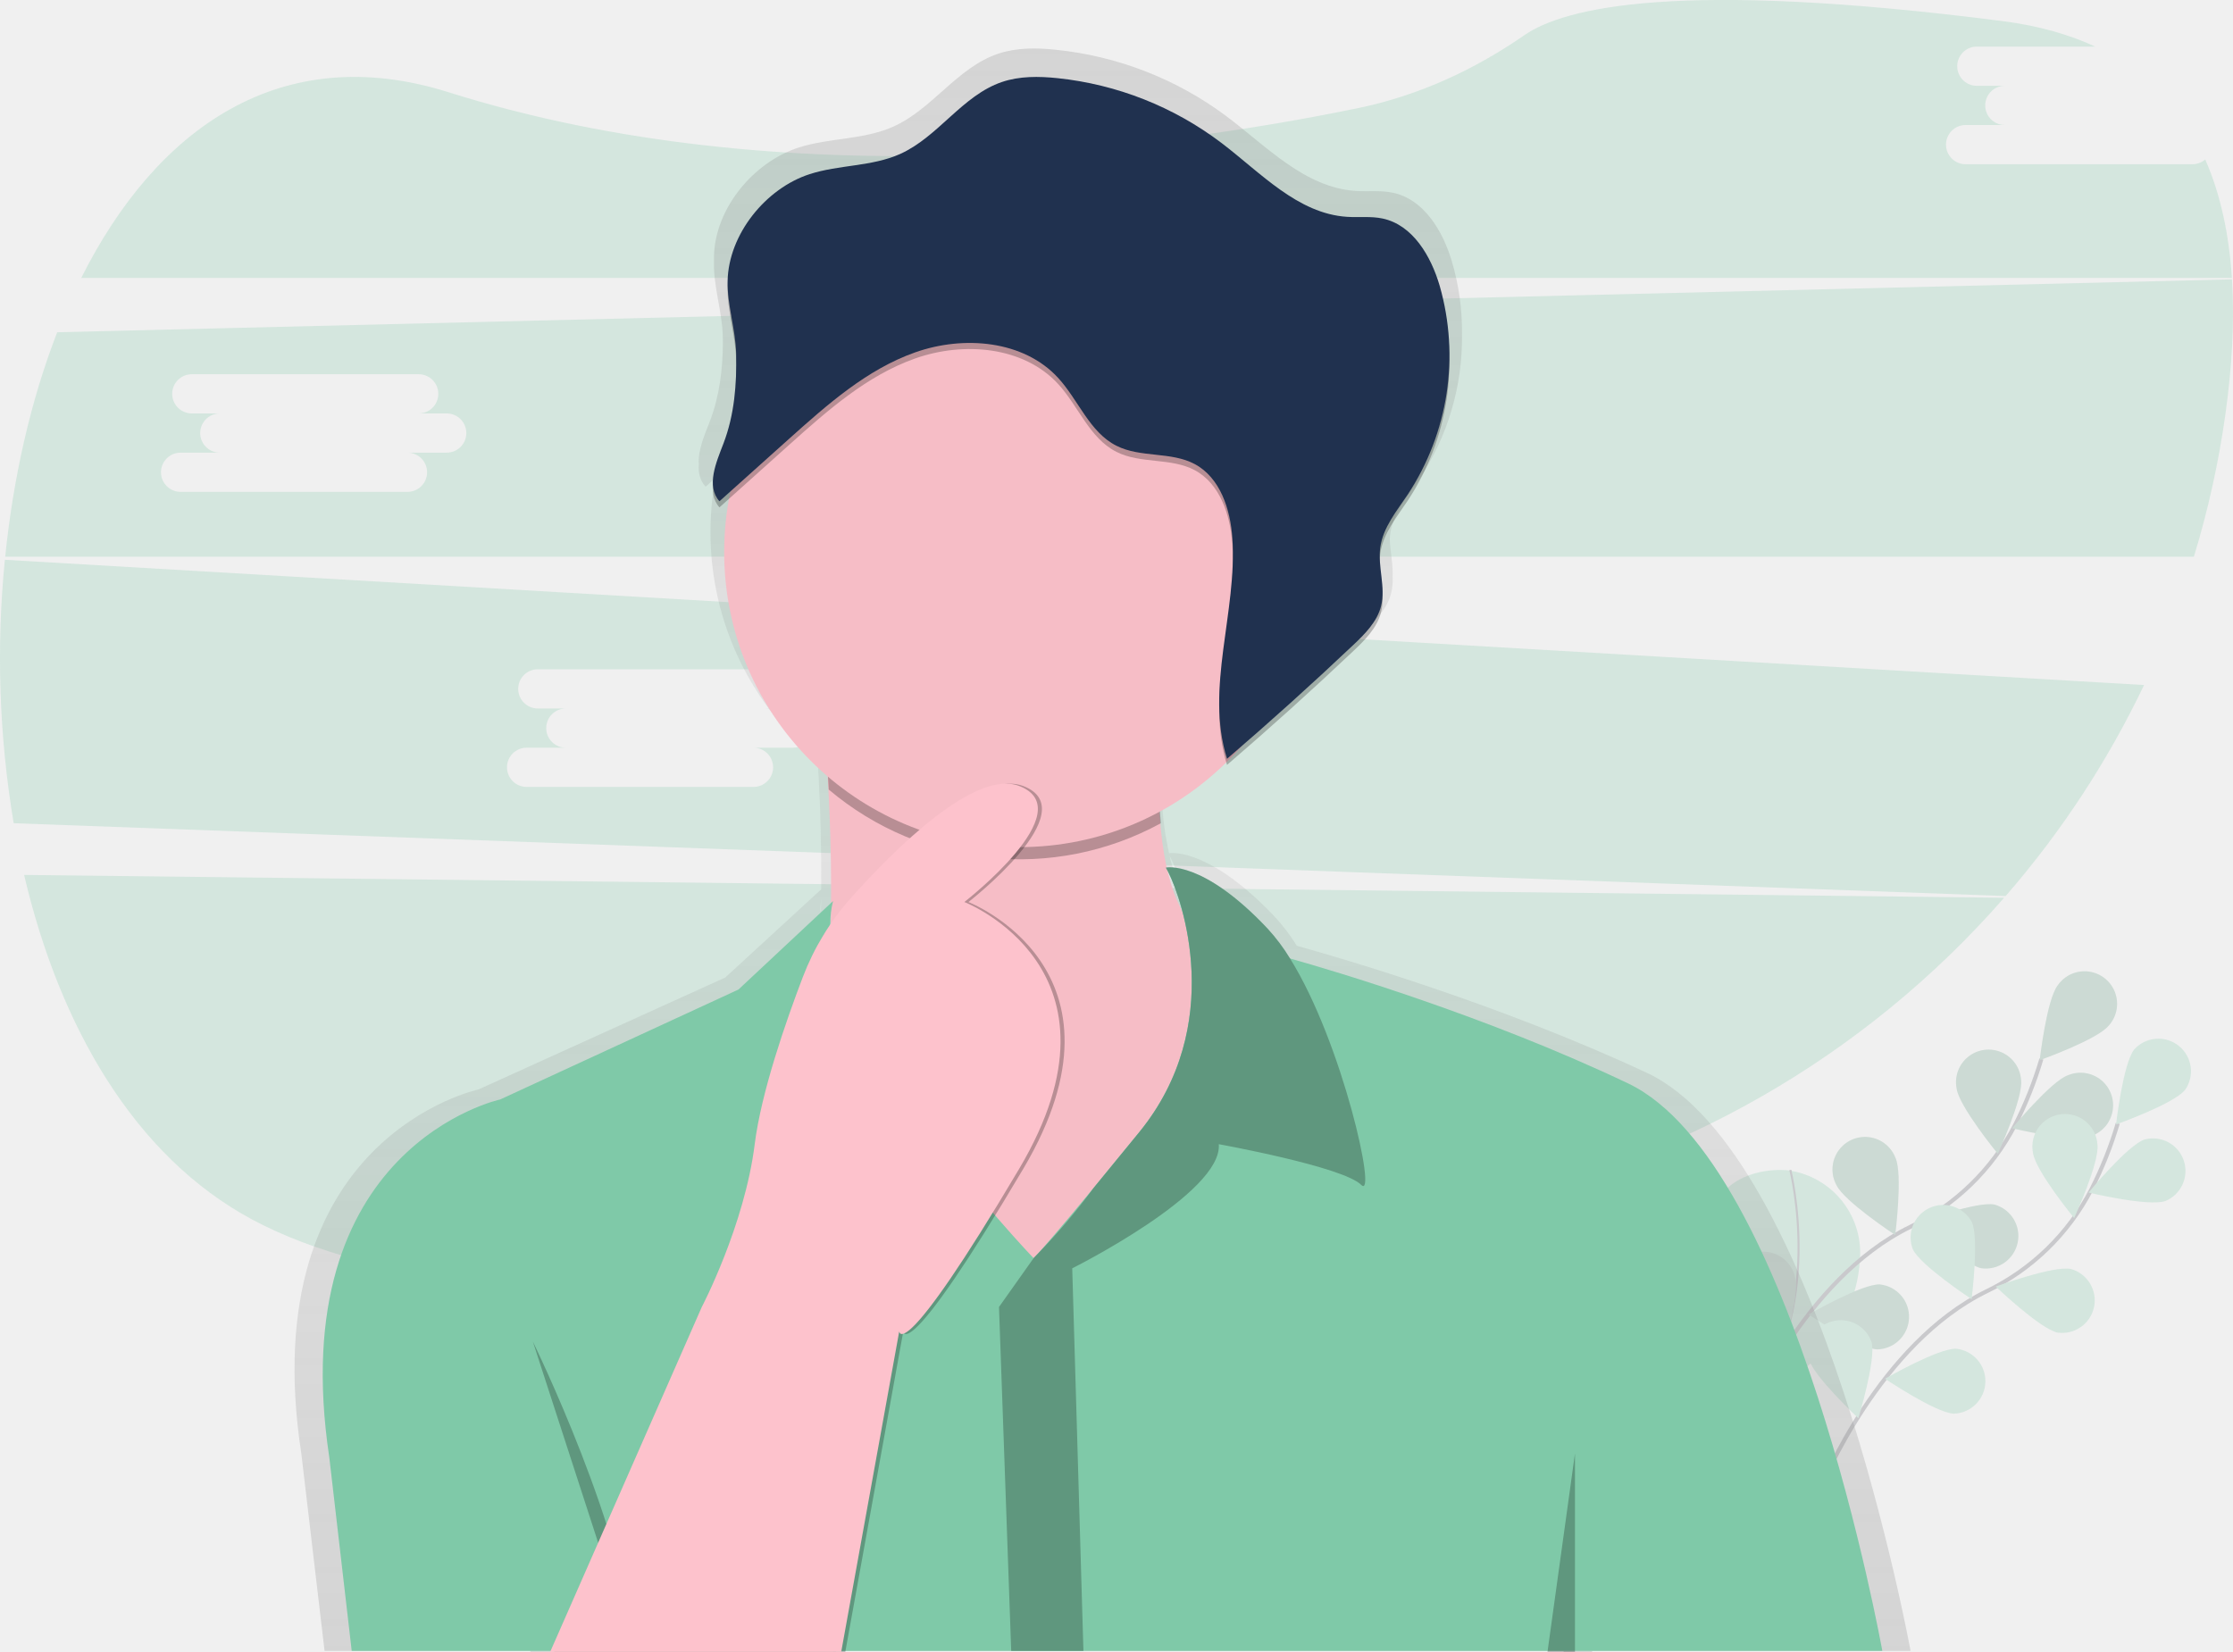
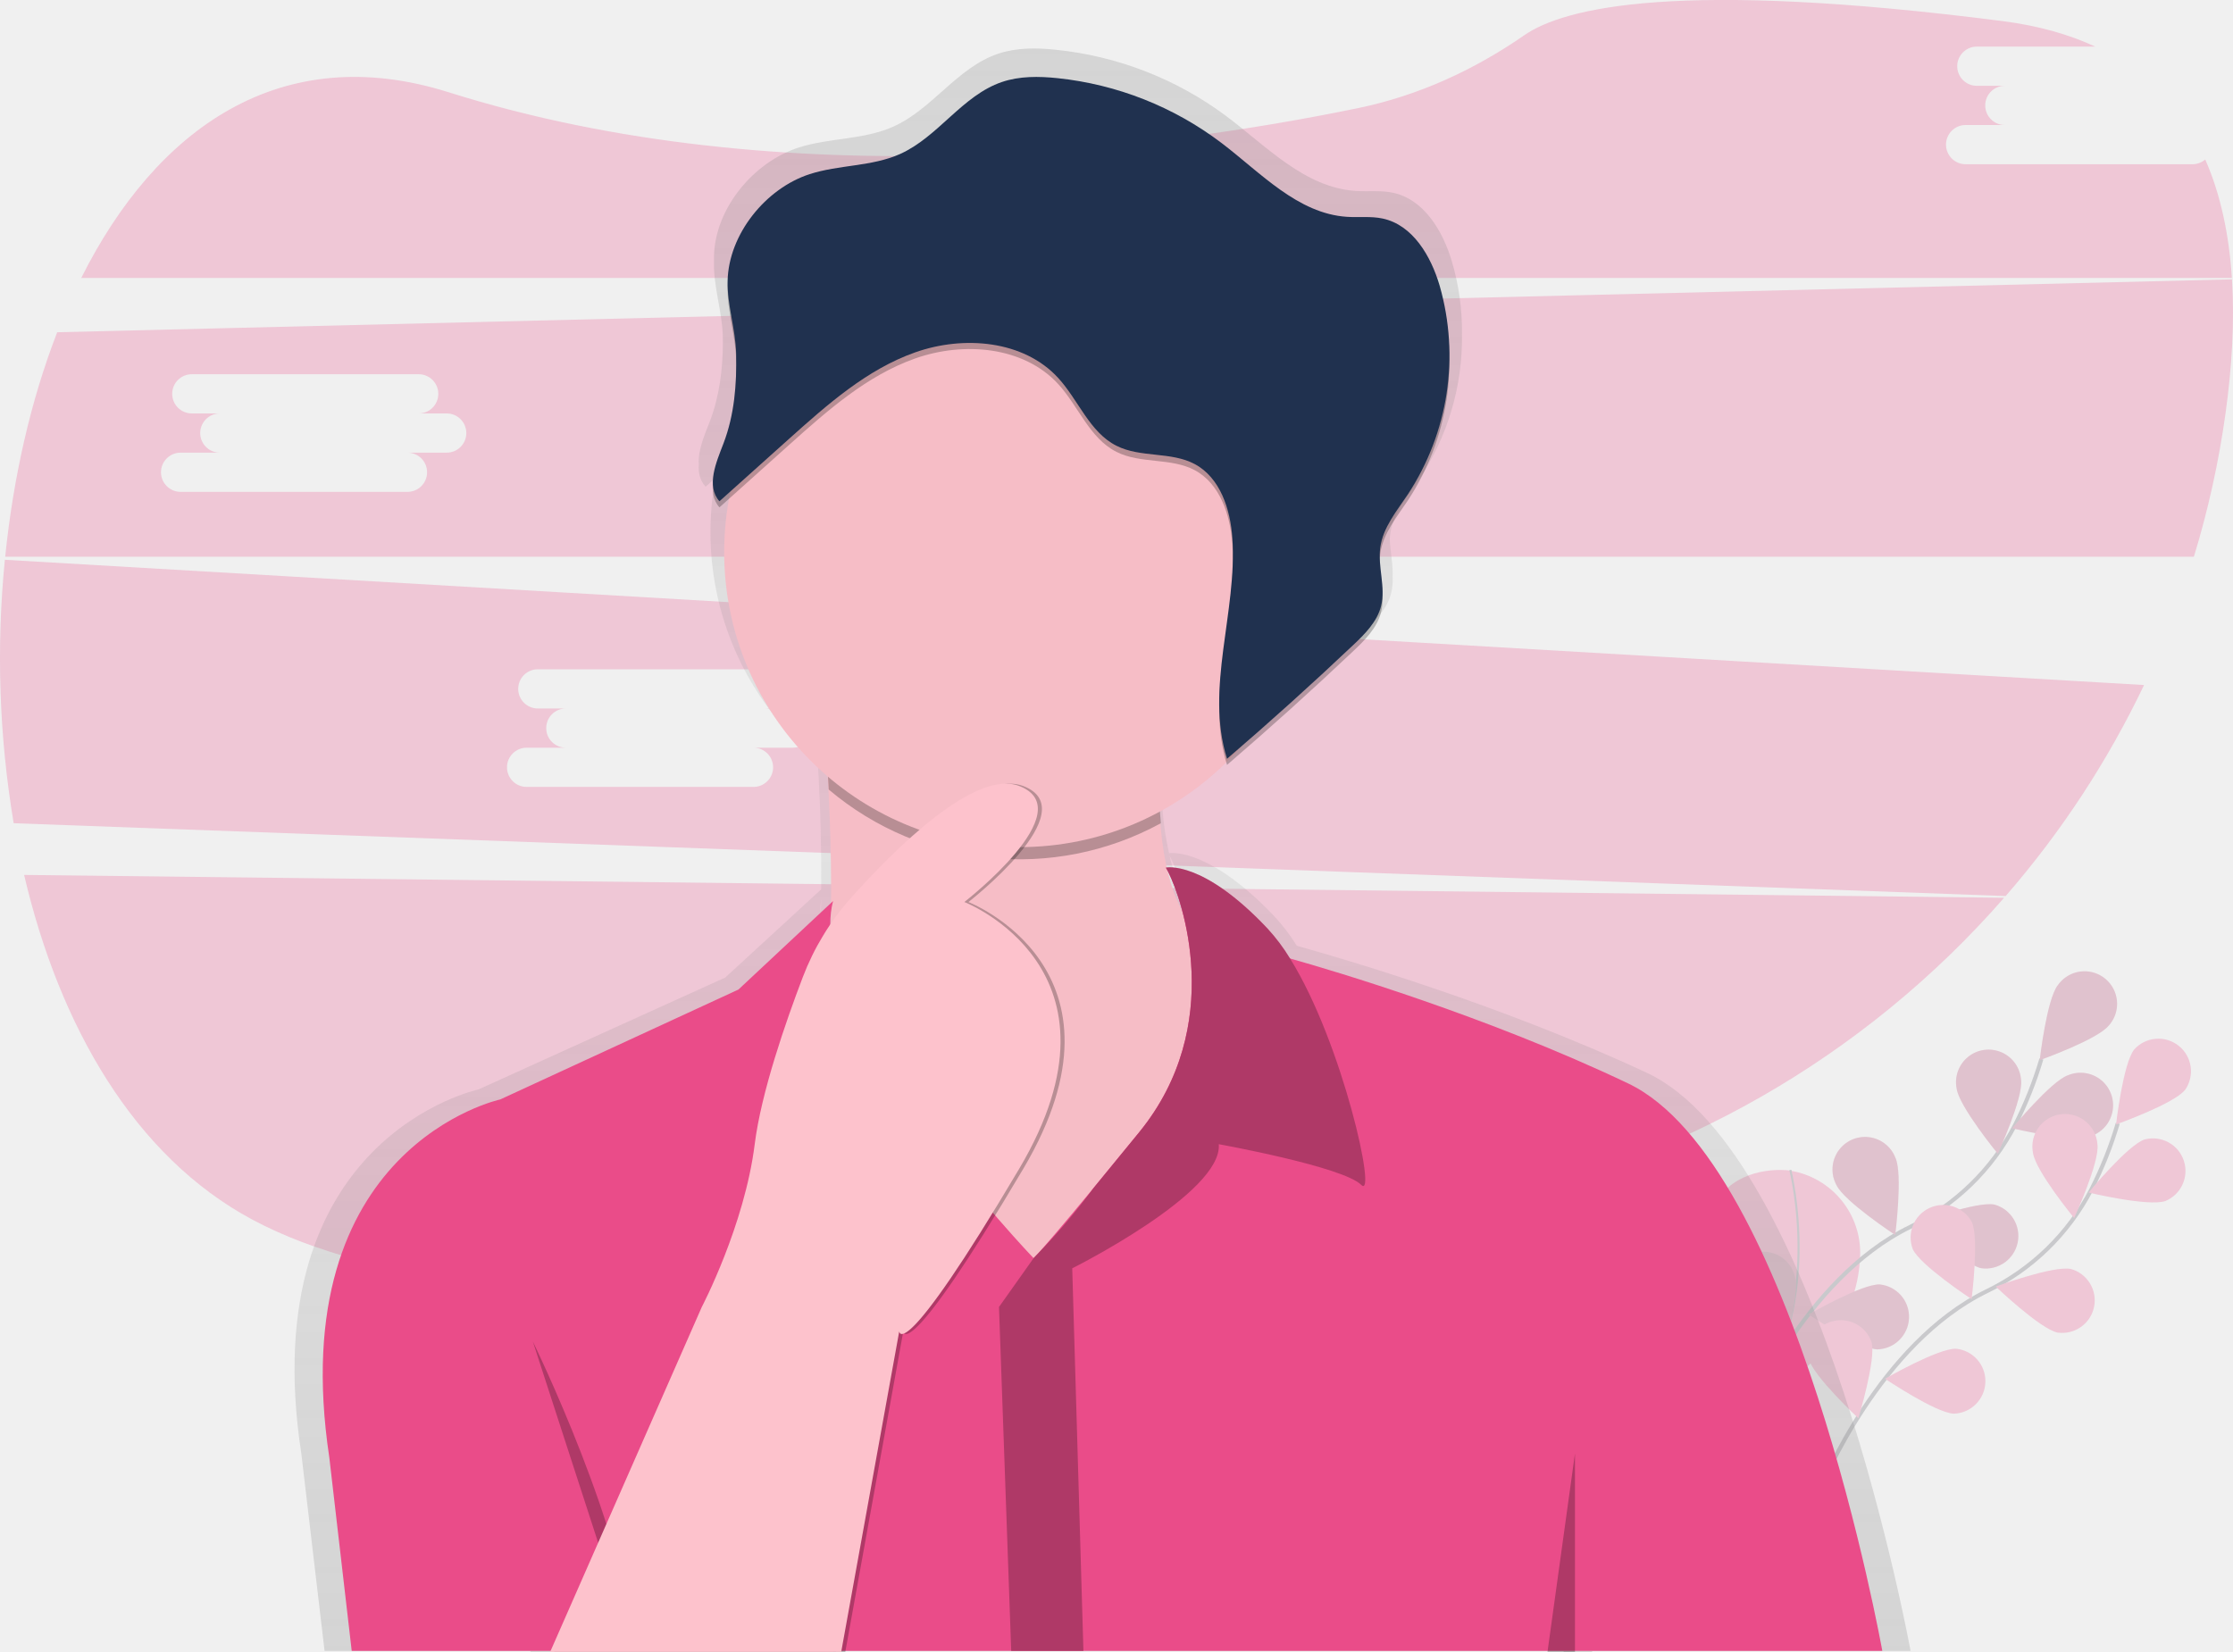
<svg xmlns="http://www.w3.org/2000/svg" id="fafd2220-3b39-4538-bdd8-5627e33a2e32" data-name="Layer 1" width="1097.1" height="811.81" viewBox="0 0 1097.1 811.81">
  <defs>
    <linearGradient id="1c2fe1a5-71ac-4c34-8a58-b17380e220b9" x1="593.13" y1="855.9" x2="593.13" y2="67.88" gradientUnits="userSpaceOnUse">
      <stop offset="0" stop-color="gray" stop-opacity="0.25" />
      <stop offset="0.54" stop-color="gray" stop-opacity="0.12" />
      <stop offset="1" stop-color="gray" stop-opacity="0.25" />
    </linearGradient>
  </defs>
  <g opacity="0.25">
-     <path d="M929.91,619.25S851.59,609.08,910,735.84c0,0,53.23-22.81,55.35-74.26a40.94,40.94,0,0,0-34.33-42.17Z" transform="translate(-51.45 -44.1)" fill="#7fc9a8" />
+     <path d="M929.91,619.25S851.59,609.08,910,735.84c0,0,53.23-22.81,55.35-74.26a40.94,40.94,0,0,0-34.33-42.17Z" transform="translate(-51.45 -44.1)" fill="#ea4c89" />
    <path d="M931.06,619.06s17.73,70.68-21,116.79" transform="translate(-51.45 -44.1)" fill="none" stroke="#535461" stroke-miterlimit="10" />
    <path d="M909,742.38s28.2-69.5,80.86-95.28A113.65,113.65,0,0,0,1041.47,597a191.13,191.13,0,0,0,12.93-32.47" transform="translate(-51.45 -44.1)" fill="none" stroke="#535461" stroke-miterlimit="10" stroke-width="2" />
-     <path d="M1087.49,548.1c-5.49,6.9-33.9,17-33.9,17s3.42-30,8.91-36.85a16,16,0,1,1,25,19.88Z" transform="translate(-51.45 -44.1)" fill="#7fc9a8" />
-     <path d="M1077.74,602.75c-8.36,2.81-37.68-4.18-37.68-4.18s19.15-23.28,27.51-26.09a16,16,0,1,1,10.17,30.27Z" transform="translate(-51.45 -44.1)" fill="#7fc9a8" />
-     <path d="M1024.88,667.36c-8.63-1.79-30.42-22.63-30.42-22.63s28.28-10.43,36.92-8.64a16,16,0,0,1-6.5,31.26Z" transform="translate(-51.45 -44.1)" fill="#7fc9a8" />
-     <path d="M973.88,707.24c-8.81-.31-33.81-17.16-33.81-17.16S966.19,675,975,675.32a16,16,0,0,1-1.12,31.91Z" transform="translate(-51.45 -44.1)" fill="#7fc9a8" />
-     <path d="M1012.76,579c1.13,8.75,20.22,32.07,20.22,32.07s12.57-27.4,11.45-36.15a16,16,0,1,0-31.67,4.08Z" transform="translate(-51.45 -44.1)" fill="#7fc9a8" />
-     <path d="M953.7,626.44c3.69,8,28.89,24.55,28.89,24.55s3.8-29.91.11-37.91a16,16,0,1,0-29,13.37Z" transform="translate(-51.45 -44.1)" fill="#7fc9a8" />
-     <path d="M902.62,680.38c2.28,8.52,24.33,29.08,24.33,29.08s8.8-28.83,6.51-37.35a16,16,0,1,0-30.84,8.27Z" transform="translate(-51.45 -44.1)" fill="#7fc9a8" />
+     <path d="M1087.49,548.1c-5.49,6.9-33.9,17-33.9,17s3.42-30,8.91-36.85a16,16,0,1,1,25,19.88Z" transform="translate(-51.45 -44.1)" fill="#ea4c89" />
+     <path d="M1077.74,602.75c-8.36,2.81-37.68-4.18-37.68-4.18s19.15-23.28,27.51-26.09a16,16,0,1,1,10.17,30.27Z" transform="translate(-51.45 -44.1)" fill="#ea4c89" />
+     <path d="M1024.88,667.36c-8.63-1.79-30.42-22.63-30.42-22.63s28.28-10.43,36.92-8.64a16,16,0,0,1-6.5,31.26Z" transform="translate(-51.45 -44.1)" fill="#ea4c89" />
+     <path d="M973.88,707.24c-8.81-.31-33.81-17.16-33.81-17.16S966.19,675,975,675.32a16,16,0,0,1-1.12,31.91Z" transform="translate(-51.45 -44.1)" fill="#ea4c89" />
+     <path d="M1012.76,579c1.13,8.75,20.22,32.07,20.22,32.07s12.57-27.4,11.45-36.15a16,16,0,1,0-31.67,4.08Z" transform="translate(-51.45 -44.1)" fill="#ea4c89" />
+     <path d="M953.7,626.44c3.69,8,28.89,24.55,28.89,24.55s3.8-29.91.11-37.91a16,16,0,1,0-29,13.37Z" transform="translate(-51.45 -44.1)" fill="#ea4c89" />
+     <path d="M902.62,680.38c2.28,8.52,24.33,29.08,24.33,29.08s8.8-28.83,6.51-37.35a16,16,0,1,0-30.84,8.27Z" transform="translate(-51.45 -44.1)" fill="#ea4c89" />
    <path d="M1087.49,548.1c-5.49,6.9-33.9,17-33.9,17s3.42-30,8.91-36.85a16,16,0,1,1,25,19.88Z" transform="translate(-51.45 -44.1)" opacity="0.25" />
    <path d="M1077.74,602.75c-8.36,2.81-37.68-4.18-37.68-4.18s19.15-23.28,27.51-26.09a16,16,0,1,1,10.17,30.27Z" transform="translate(-51.45 -44.1)" opacity="0.25" />
    <path d="M1024.88,667.36c-8.63-1.79-30.42-22.63-30.42-22.63s28.28-10.43,36.92-8.64a16,16,0,0,1-6.5,31.26Z" transform="translate(-51.45 -44.1)" opacity="0.25" />
    <path d="M973.88,707.24c-8.81-.31-33.81-17.16-33.81-17.16S966.19,675,975,675.32a16,16,0,0,1-1.12,31.91Z" transform="translate(-51.45 -44.1)" opacity="0.25" />
    <path d="M1012.76,579c1.13,8.75,20.22,32.07,20.22,32.07s12.57-27.4,11.45-36.15a16,16,0,1,0-31.67,4.08Z" transform="translate(-51.45 -44.1)" opacity="0.25" />
    <path d="M953.7,626.44c3.69,8,28.89,24.55,28.89,24.55s3.8-29.91.11-37.91a16,16,0,1,0-29,13.37Z" transform="translate(-51.45 -44.1)" opacity="0.25" />
    <path d="M902.62,680.38c2.28,8.52,24.33,29.08,24.33,29.08s8.8-28.83,6.51-37.35a16,16,0,1,0-30.84,8.27Z" transform="translate(-51.45 -44.1)" opacity="0.25" />
    <path d="M946.56,774s28.2-69.5,80.86-95.28A113.65,113.65,0,0,0,1079,628.61a191.13,191.13,0,0,0,12.93-32.47" transform="translate(-51.45 -44.1)" fill="none" stroke="#535461" stroke-miterlimit="10" stroke-width="2" />
-     <path d="M1125,579.7c-5.49,6.9-33.9,17-33.9,17s3.42-30,8.91-36.85a16,16,0,0,1,25,19.88Z" transform="translate(-51.45 -44.1)" fill="#7fc9a8" />
-     <path d="M1115.27,634.35c-8.36,2.81-37.68-4.18-37.68-4.18s19.15-23.28,27.51-26.09a16,16,0,0,1,10.17,30.27Z" transform="translate(-51.45 -44.1)" fill="#7fc9a8" />
-     <path d="M1062.41,699c-8.63-1.79-30.42-22.63-30.42-22.63s28.28-10.43,36.92-8.64a16,16,0,0,1-6.5,31.26Z" transform="translate(-51.45 -44.1)" fill="#7fc9a8" />
-     <path d="M1011.4,738.83c-8.81-.31-33.81-17.16-33.81-17.16s26.12-15.06,34.93-14.75a16,16,0,0,1-1.12,31.91Z" transform="translate(-51.45 -44.1)" fill="#7fc9a8" />
-     <path d="M1050.28,610.64c1.13,8.75,20.22,32.07,20.22,32.07s12.57-27.4,11.45-36.15a16,16,0,1,0-31.67,4.08Z" transform="translate(-51.45 -44.1)" fill="#7fc9a8" />
-     <path d="M991.23,658c3.69,8,28.89,24.55,28.89,24.55s3.8-29.91.11-37.91a16,16,0,0,0-29,13.37Z" transform="translate(-51.45 -44.1)" fill="#7fc9a8" />
-     <path d="M940.15,712c2.28,8.52,24.33,29.08,24.33,29.08s8.8-28.83,6.51-37.35A16,16,0,0,0,940.15,712Z" transform="translate(-51.45 -44.1)" fill="#7fc9a8" />
+     <path d="M1125,579.7c-5.49,6.9-33.9,17-33.9,17s3.42-30,8.91-36.85a16,16,0,0,1,25,19.88Z" transform="translate(-51.45 -44.1)" fill="#ea4c89" />
+     <path d="M1115.27,634.35c-8.36,2.81-37.68-4.18-37.68-4.18s19.15-23.28,27.51-26.09a16,16,0,0,1,10.17,30.27Z" transform="translate(-51.45 -44.1)" fill="#ea4c89" />
+     <path d="M1062.41,699c-8.63-1.79-30.42-22.63-30.42-22.63s28.28-10.43,36.92-8.64a16,16,0,0,1-6.5,31.26Z" transform="translate(-51.45 -44.1)" fill="#ea4c89" />
+     <path d="M1011.4,738.83c-8.81-.31-33.81-17.16-33.81-17.16s26.12-15.06,34.93-14.75a16,16,0,0,1-1.12,31.91Z" transform="translate(-51.45 -44.1)" fill="#ea4c89" />
+     <path d="M1050.28,610.64c1.13,8.75,20.22,32.07,20.22,32.07s12.57-27.4,11.45-36.15a16,16,0,1,0-31.67,4.08Z" transform="translate(-51.45 -44.1)" fill="#ea4c89" />
+     <path d="M991.23,658c3.69,8,28.89,24.55,28.89,24.55s3.8-29.91.11-37.91a16,16,0,0,0-29,13.37Z" transform="translate(-51.45 -44.1)" fill="#ea4c89" />
+     <path d="M940.15,712c2.28,8.52,24.33,29.08,24.33,29.08s8.8-28.83,6.51-37.35A16,16,0,0,0,940.15,712Z" transform="translate(-51.45 -44.1)" fill="#ea4c89" />
  </g>
-   <path d="M63.3,474.07c17.36,74.2,54.11,138.34,112.19,169.43,120.7,64.61,392.91,31.29,596.07-7A465.21,465.21,0,0,0,1036.09,485.3Z" transform="translate(-51.45 -44.1)" fill="#7fc9a8" opacity="0.25" />
-   <path d="M1128.65,124.81H1017.18a9.63,9.63,0,1,1,0-19.27h19.27a9.63,9.63,0,0,1,0-19.27h-13.76a9.63,9.63,0,0,1,0-19.27h58.18c-12.91-6-28-10.27-45.38-12.51-158.64-20.38-215.28-6.9-235.26,7-24.65,17.1-52.15,29.68-81.54,35.74C620.8,117.4,437.75,141.7,271.84,89.43c-82.46-26-143.75,17.92-180.48,91.28H1148c-1.38-21.32-5.51-41-13.09-58.24A9.58,9.58,0,0,1,1128.65,124.81Z" transform="translate(-51.45 -44.1)" fill="#7fc9a8" opacity="0.25" />
-   <path d="M53.84,319.2a491.06,491.06,0,0,0,4.33,129.46l978.68,35.79a460,460,0,0,0,68-103.7Zm387.08,92.35H421.65a9.63,9.63,0,0,1,0,19.27H310.18a9.63,9.63,0,1,1,0-19.27h19.27a9.63,9.63,0,0,1,0-19.27H315.69a9.63,9.63,0,0,1,0-19.27H427.16a9.63,9.63,0,1,1,0,19.27h13.76a9.63,9.63,0,0,1,0,19.27Z" transform="translate(-51.45 -44.1)" fill="#7fc9a8" opacity="0.25" />
-   <path d="M1148.05,181.38l-1068.49,26C66.57,240.79,58,278.56,54,317.71H1129.33a456.46,456.46,0,0,0,15.53-70.33C1148.06,224.37,1149.34,202.11,1148.05,181.38ZM270.92,266.55H251.65a9.63,9.63,0,0,1,0,19.27H140.18a9.63,9.63,0,1,1,0-19.27h19.27a9.63,9.63,0,0,1,0-19.27H145.69a9.63,9.63,0,0,1,0-19.27H257.16a9.63,9.63,0,1,1,0,19.27h13.76a9.63,9.63,0,0,1,0,19.27Z" transform="translate(-51.45 -44.1)" fill="#7fc9a8" opacity="0.25" />
+   <path d="M63.3,474.07c17.36,74.2,54.11,138.34,112.19,169.43,120.7,64.61,392.91,31.29,596.07-7A465.21,465.21,0,0,0,1036.09,485.3Z" transform="translate(-51.45 -44.1)" fill="#ea4c89" opacity="0.25" />
+   <path d="M1128.65,124.81H1017.18a9.63,9.63,0,1,1,0-19.27h19.27a9.63,9.63,0,0,1,0-19.27h-13.76a9.63,9.63,0,0,1,0-19.27h58.18c-12.91-6-28-10.27-45.38-12.51-158.64-20.38-215.28-6.9-235.26,7-24.65,17.1-52.15,29.68-81.54,35.74C620.8,117.4,437.75,141.7,271.84,89.43c-82.46-26-143.75,17.92-180.48,91.28H1148c-1.38-21.32-5.51-41-13.09-58.24A9.58,9.58,0,0,1,1128.65,124.81Z" transform="translate(-51.45 -44.1)" fill="#ea4c89" opacity="0.25" />
+   <path d="M53.84,319.2a491.06,491.06,0,0,0,4.33,129.46l978.68,35.79a460,460,0,0,0,68-103.7Zm387.08,92.35H421.65a9.63,9.63,0,0,1,0,19.27H310.18a9.63,9.63,0,1,1,0-19.27h19.27a9.63,9.63,0,0,1,0-19.27H315.69a9.63,9.63,0,0,1,0-19.27H427.16a9.63,9.63,0,1,1,0,19.27h13.76a9.63,9.63,0,0,1,0,19.27Z" transform="translate(-51.45 -44.1)" fill="#ea4c89" opacity="0.25" />
+   <path d="M1148.05,181.38l-1068.49,26C66.57,240.79,58,278.56,54,317.71H1129.33a456.46,456.46,0,0,0,15.53-70.33C1148.06,224.37,1149.34,202.11,1148.05,181.38ZM270.92,266.55H251.65a9.63,9.63,0,0,1,0,19.27H140.18a9.63,9.63,0,1,1,0-19.27h19.27a9.63,9.63,0,0,1,0-19.27H145.69a9.63,9.63,0,0,1,0-19.27H257.16a9.63,9.63,0,1,1,0,19.27h13.76a9.63,9.63,0,0,1,0,19.27Z" transform="translate(-51.45 -44.1)" fill="#ea4c89" opacity="0.25" />
  <path d="M990.13,855.4S945.57,611,860.6,571.34c-72-33.63-149.86-56.3-172-62.45A95.61,95.61,0,0,0,677.19,494c-30.26-31.59-48.44-31-51.38-30.61a153.83,153.83,0,0,1-3-19c-.09-1-.18-1.93-.26-2.92l.26-.13c-.18-1.89-.34-3.84-.48-5.85a150.6,150.6,0,0,0,33.79-24.61c.13.43.24.86.38,1.3q32.71-27.65,64.07-56.8c6-5.61,12.3-11.7,14.34-19.61a28.78,28.78,0,0,0,.75-8.32c.27-6-1.15-12.13-1.39-18.21,0-1,.11-1.93.24-2.88,1.4-9.95,8.32-18.12,14-26.47a124.82,124.82,0,0,0,21.23-71.46,121,121,0,0,0-5-36c-4.43-14.82-13.65-30.39-29-33.63-5.94-1.25-12.11-.47-18.17-.86-25.09-1.6-43.87-22-63.88-36.95a168.61,168.61,0,0,0-83.58-32.44c-9.45-1-19.21-1.07-28.2,1.93-20.19,6.72-32.45,27.47-51.9,36-14.38,6.34-31,5.31-46,10.07-22.33,7.1-41.28,30-41.78,53.53,0,.87,0,1.74,0,2.61,0,.15,0,.3,0,.44-.25,11.89,4,24,4.34,36.17q0,1.65.05,3.31c-.11,13.14-1.68,26.32-6.47,38.67-2.58,6.65-5.9,14.35-5.36,21-.3,4.07.49,7.89,3.32,11l4.83-4.26a146,146,0,0,0-2.43,26.58c0,44.94,20.44,85.18,52.68,112.26q.28,4.49.54,9.62c.76,14.82,1.36,33.41,1.19,53.67l-47.16,43.35-121.24,55s-110.88,23.42-87,179.19l11.4,96.72H312.15l-.23.51H462.17l.09-.51H819.74l-.07.51h14v-.51ZM626.7,465.87a103.92,103.92,0,0,1,7.2,19.8,81.11,81.11,0,0,1-7.77-20.88l.15.27Zm-171.82,20q0,2.86-.1,5.77l-.24.34A49,49,0,0,1,454.88,485.82Z" transform="translate(-51.45 -44.1)" fill="url(#1c2fe1a5-71ac-4c34-8a58-b17380e220b9)" />
  <path d="M666.25,510.4l-20,191-107,34s-139-26-103-101c25.61-53.35,24.9-148.69,22.36-199.29-1-20.54-2.36-33.71-2.36-33.71s182-159,167-16c-2.9,27.69-3.07,49.34-1.46,66.26C628.54,522.1,666.25,510.4,666.25,510.4Z" transform="translate(-51.45 -44.1)" fill="#fdc2cc" />
  <path d="M666.25,510.4l-20,191-107,34s-139-26-103-101c25.61-53.35,24.9-148.69,22.36-199.29-1-20.54-2.36-33.71-2.36-33.71s182-159,167-16c-2.9,27.69-3.07,49.34-1.46,66.26C628.54,522.1,666.25,510.4,666.25,510.4Z" transform="translate(-51.45 -44.1)" opacity="0.03" />
  <path d="M623.25,382.4c-2.9,27.69-3.07,49.34-1.46,66.26a145.07,145.07,0,0,1-163.18-16.55c-1-20.54-2.36-33.71-2.36-33.71S638.25,239.4,623.25,382.4Z" transform="translate(-51.45 -44.1)" opacity="0.25" />
  <circle cx="500.8" cy="271.31" r="145" fill="#fdc2cc" />
  <circle cx="500.8" cy="271.31" r="145" opacity="0.03" />
-   <path d="M976.25,855.4h-752l-11-95c-23-153,84-176,84-176l117-54,46.5-43.5c-15,57,98.5,175.5,98.5,175.5l0,0a26.88,26.88,0,0,0,2.07-2.15c3.06-3.34,10.37-11.7,27.49-32.44,6.12-7.43,13.51-16.44,22.41-27.38,42.8-52.6,20.84-114.75,14.28-127.6l-.41-.8c-.25-.46-.44-.83-.59-1.09a0,0,0,0,0,0,0,1.63,1.63,0,0,0-.15-.27,1.59,1.59,0,0,1-.11-.2l55,43s2.11.56,6,1.66c21.4,6,96.58,28.31,166,61.34C933.25,615.4,976.25,855.4,976.25,855.4Z" transform="translate(-51.45 -44.1)" fill="#7fc9a8" />
-   <path d="M720.25,626.4c-9-9-70-20-70-20,2,24-72,61-72,61l5.5,188H548.27l-6-169,17-24,0,0,2.07-2.15a330,330,0,0,0,27.49-32.44c6.12-7.43,13.51-16.44,22.41-27.38,42.8-52.6,20.84-114.75,14.28-127.6l-.41-.8c-.24-.47-.43-.83-.59-1.09a0,0,0,0,0,0,0,1.63,1.63,0,0,0-.15-.27,1.59,1.59,0,0,1-.11-.2h0s18-4,50,30a93.75,93.75,0,0,1,11,14.66C711.26,556.85,728.18,634.33,720.25,626.4Z" transform="translate(-51.45 -44.1)" fill="#7fc9a8" />
+   <path d="M976.25,855.4h-752l-11-95c-23-153,84-176,84-176l117-54,46.5-43.5c-15,57,98.5,175.5,98.5,175.5l0,0a26.88,26.88,0,0,0,2.07-2.15c3.06-3.34,10.37-11.7,27.49-32.44,6.12-7.43,13.51-16.44,22.41-27.38,42.8-52.6,20.84-114.75,14.28-127.6l-.41-.8c-.25-.46-.44-.83-.59-1.09a0,0,0,0,0,0,0,1.63,1.63,0,0,0-.15-.27,1.59,1.59,0,0,1-.11-.2l55,43s2.11.56,6,1.66c21.4,6,96.58,28.31,166,61.34C933.25,615.4,976.25,855.4,976.25,855.4Z" transform="translate(-51.45 -44.1)" fill="#ea4c89" />
+   <path d="M720.25,626.4c-9-9-70-20-70-20,2,24-72,61-72,61l5.5,188H548.27l-6-169,17-24,0,0,2.07-2.15a330,330,0,0,0,27.49-32.44c6.12-7.43,13.51-16.44,22.41-27.38,42.8-52.6,20.84-114.75,14.28-127.6l-.41-.8c-.24-.47-.43-.83-.59-1.09a0,0,0,0,0,0,0,1.63,1.63,0,0,0-.15-.27,1.59,1.59,0,0,1-.11-.2h0s18-4,50,30a93.75,93.75,0,0,1,11,14.66C711.26,556.85,728.18,634.33,720.25,626.4Z" transform="translate(-51.45 -44.1)" fill="#ea4c89" />
  <path d="M720.25,626.4c-9-9-70-20-70-20,2,24-72,61-72,61l5.5,188H548.27l-6-169,17-24,0,0,2.07-2.15a330,330,0,0,0,27.49-32.44c6.12-7.43,13.51-16.44,22.41-27.38,42.8-52.6,20.84-114.75,14.28-127.6l-.41-.8c-.24-.47-.43-.83-.59-1.09a0,0,0,0,0,0,0,1.63,1.63,0,0,0-.15-.27,1.59,1.59,0,0,1-.11-.2h0s18-4,50,30a93.75,93.75,0,0,1,11,14.66C711.26,556.85,728.18,634.33,720.25,626.4Z" transform="translate(-51.45 -44.1)" opacity="0.25" />
  <path d="M313.25,703.4s47,96,49.5,152.5" transform="translate(-51.45 -44.1)" opacity="0.25" />
  <polygon points="773.8 714.31 760.3 811.81 773.8 811.81 773.8 714.31" opacity="0.25" />
  <path d="M323.75,855.9l74.5-169.5s21-40,26-80,32-103,32-103,67-85,98-73-27,57-27,57,85,33,27,131-59,80-59,80l-28.5,157.5Z" transform="translate(-51.45 -44.1)" opacity="0.25" />
  <path d="M321.75,855.9l74.5-169.5s21-40,26-80c3.18-25.43,15.25-60.16,23.62-82.09a125.86,125.86,0,0,1,23.72-39c21.66-24.24,61-63.33,82.66-54.93,31,12-27,57-27,57s85,33,27,131-59,80-59,80l-28.5,157.5Z" transform="translate(-51.45 -44.1)" fill="#fdc2cc" />
  <circle cx="545.3" cy="189.81" r="3" fill="#fff" opacity="0.15" />
  <circle cx="531.3" cy="195.81" r="3" fill="#fff" opacity="0.15" />
  <path d="M449.24,132.68c14.47-4.68,30.53-3.67,44.41-9.89,18.77-8.42,30.6-28.8,50.08-35.4,8.68-2.94,18.1-2.83,27.21-1.89a161.07,161.07,0,0,1,80.66,31.87c19.31,14.69,37.43,34.72,61.64,36.29,5.85.38,11.8-.39,17.53.84,14.84,3.18,23.73,18.47,28,33A124.26,124.26,0,0,1,743.11,290.1c-5.48,8.2-12.16,16.23-13.51,26-1.32,9.58,2.76,19.51.38,28.89-2,7.77-8,13.75-13.84,19.26Q685.89,392.86,654.31,420c-10.94-34.76,5.11-72.19,2.61-108.54-1-14.16-6-29.62-18.49-36.3-11.69-6.24-26.63-3-38.46-9-13.2-6.65-18.62-22.4-28.6-33.3-17-18.6-46.51-21-70.28-12.6s-43.2,25.68-62,42.53l-34.17,30.65c-6.67-7.52-1.61-19.06,2-28.46,5.38-14.09,6.56-29.28,6.2-44.24-.29-12-4.43-23.85-4.19-35.53C409.41,162.17,427.69,139.65,449.24,132.68Z" transform="translate(-51.45 -44.1)" opacity="0.25" />
  <path d="M449.24,129.68c14.47-4.68,30.53-3.67,44.41-9.89,18.77-8.42,30.6-28.8,50.08-35.4,8.68-2.94,18.1-2.83,27.21-1.89a161.07,161.07,0,0,1,80.66,31.87c19.31,14.69,37.43,34.72,61.64,36.29,5.85.38,11.8-.39,17.53.84,14.84,3.18,23.73,18.47,28,33A124.26,124.26,0,0,1,743.11,287.1c-5.48,8.2-12.16,16.23-13.51,26-1.32,9.58,2.76,19.51.38,28.89-2,7.77-8,13.75-13.84,19.26Q685.89,389.86,654.31,417c-10.94-34.76,5.11-72.19,2.61-108.54-1-14.16-6-29.62-18.49-36.3-11.69-6.24-26.63-3-38.46-9-13.2-6.65-18.62-22.4-28.6-33.3-17-18.6-46.51-21-70.28-12.6s-43.2,25.68-62,42.53l-34.17,30.65c-6.67-7.52-1.61-19.06,2-28.46,5.38-14.09,6.56-29.28,6.2-44.24-.29-12-4.43-23.85-4.19-35.53C409.41,159.17,427.69,136.65,449.24,129.68Z" transform="translate(-51.45 -44.1)" fill="#20314f" />
</svg>
